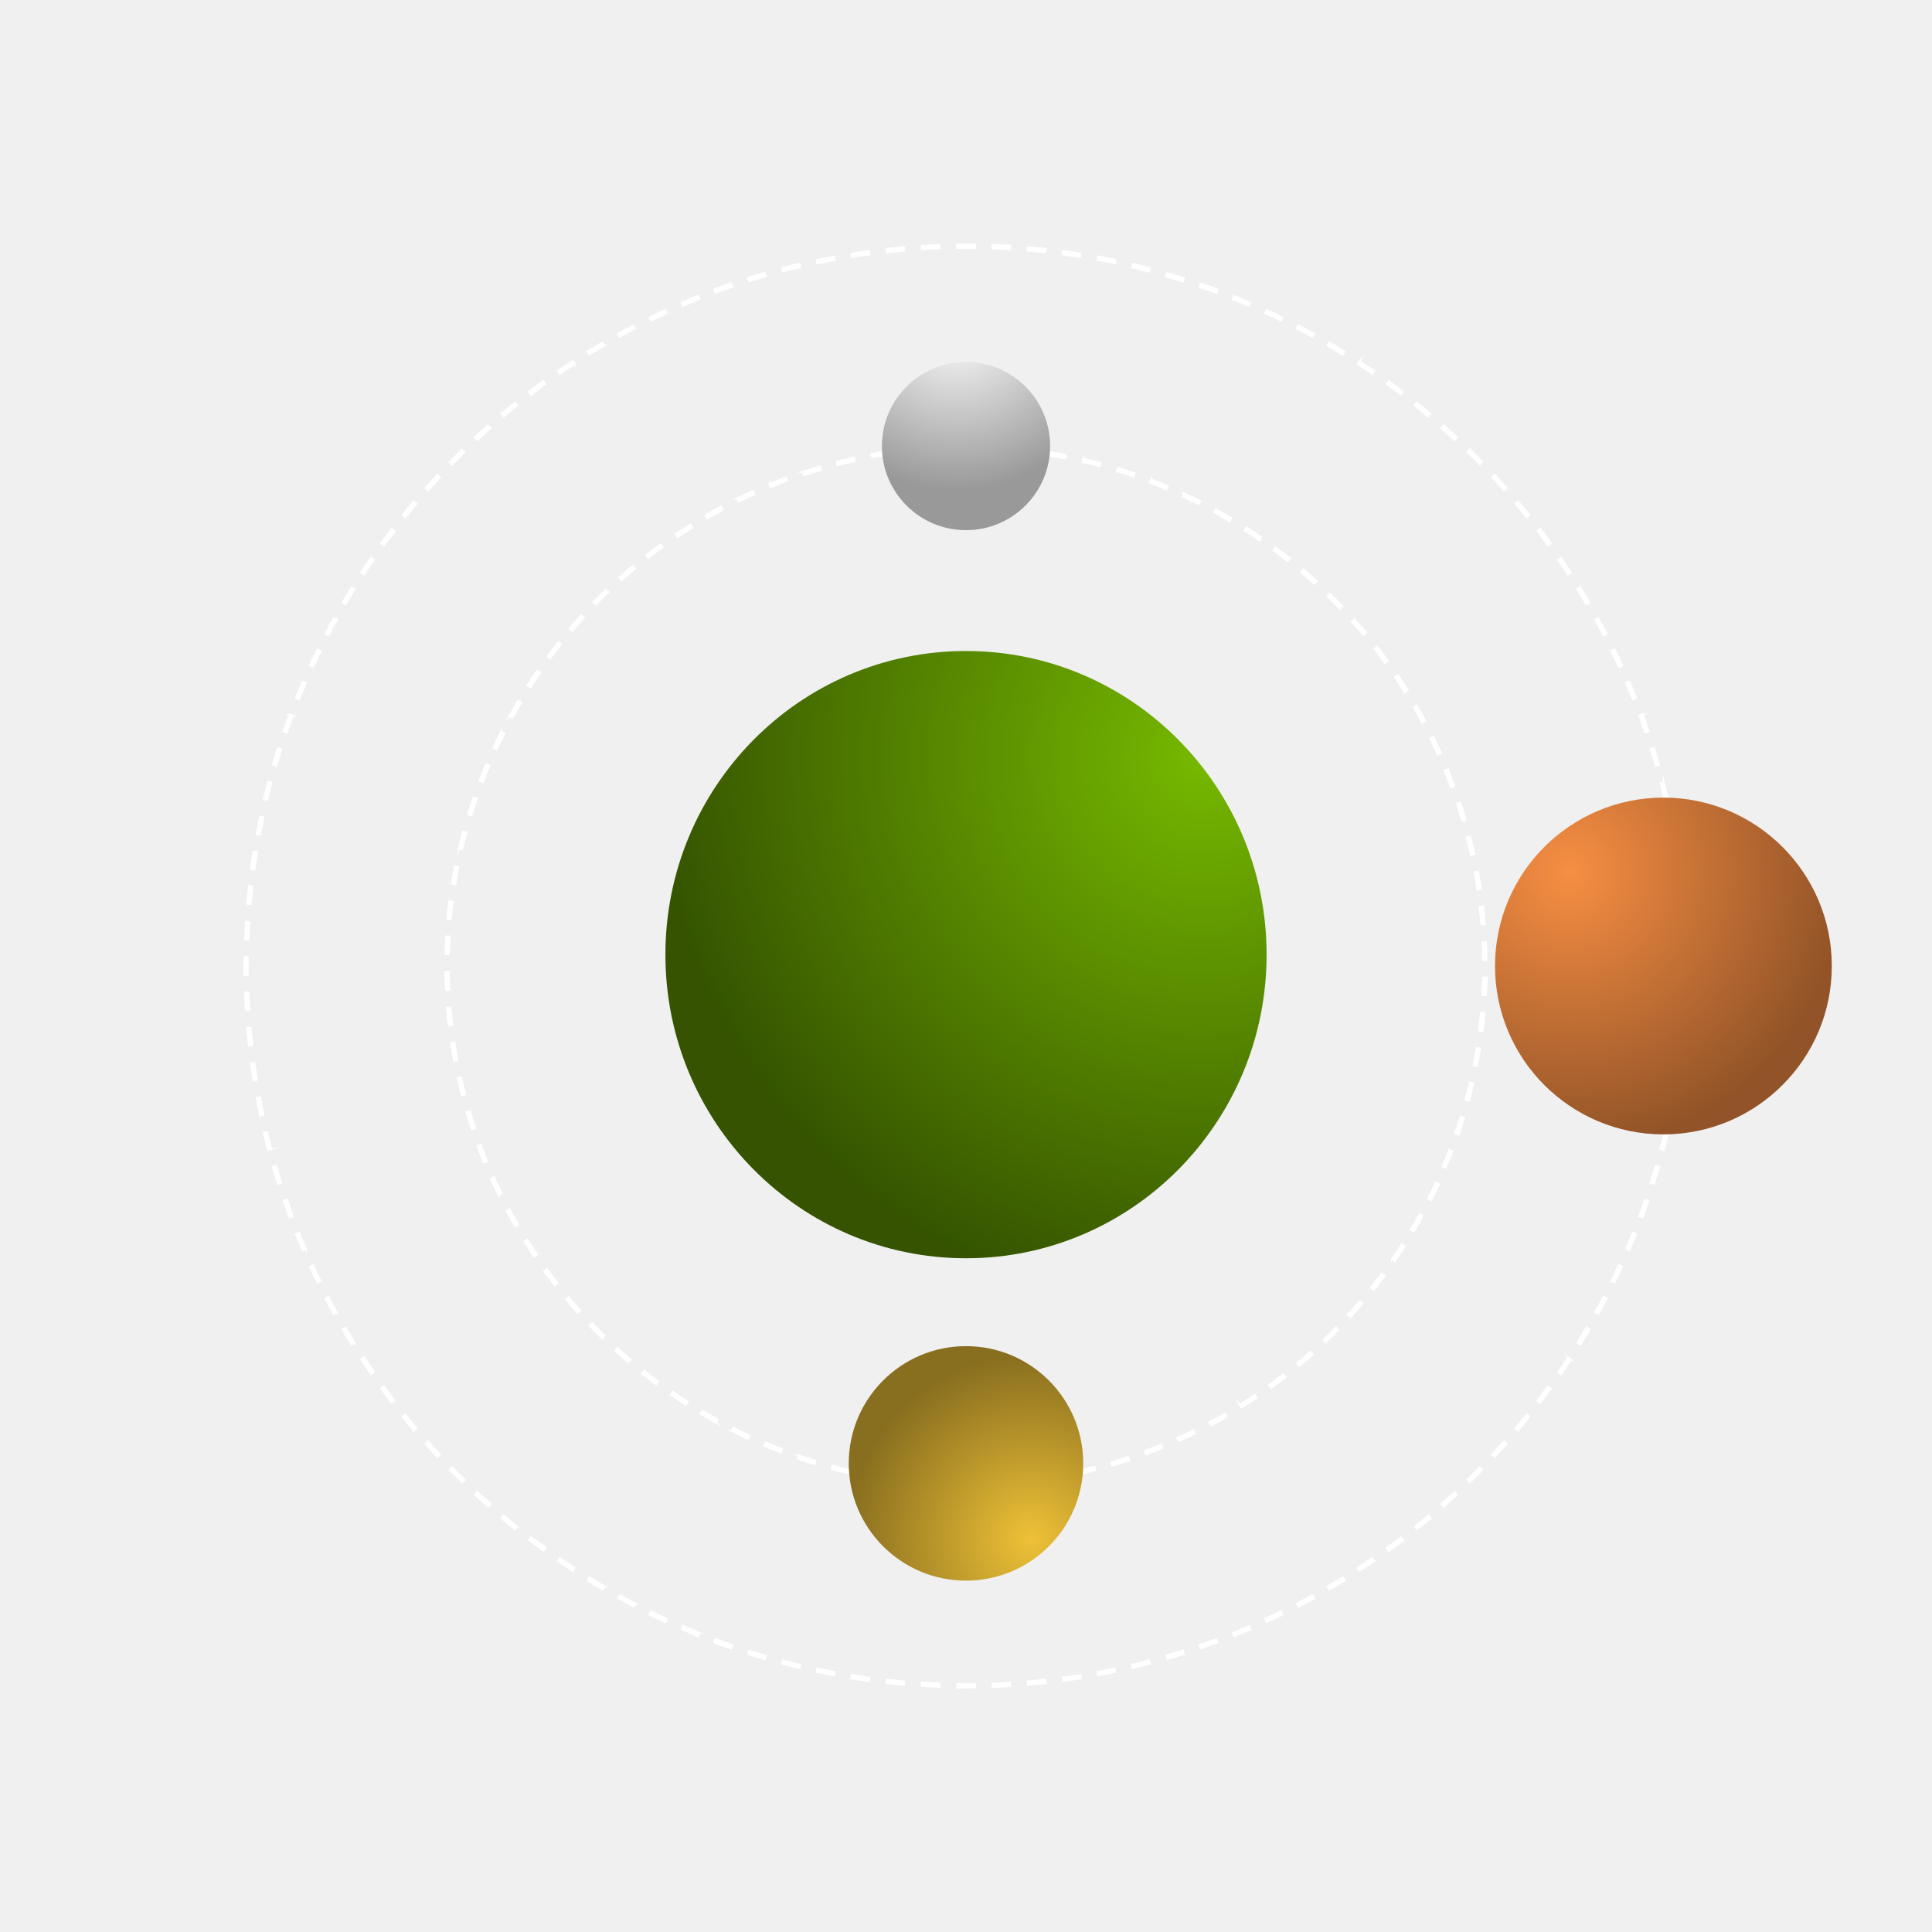
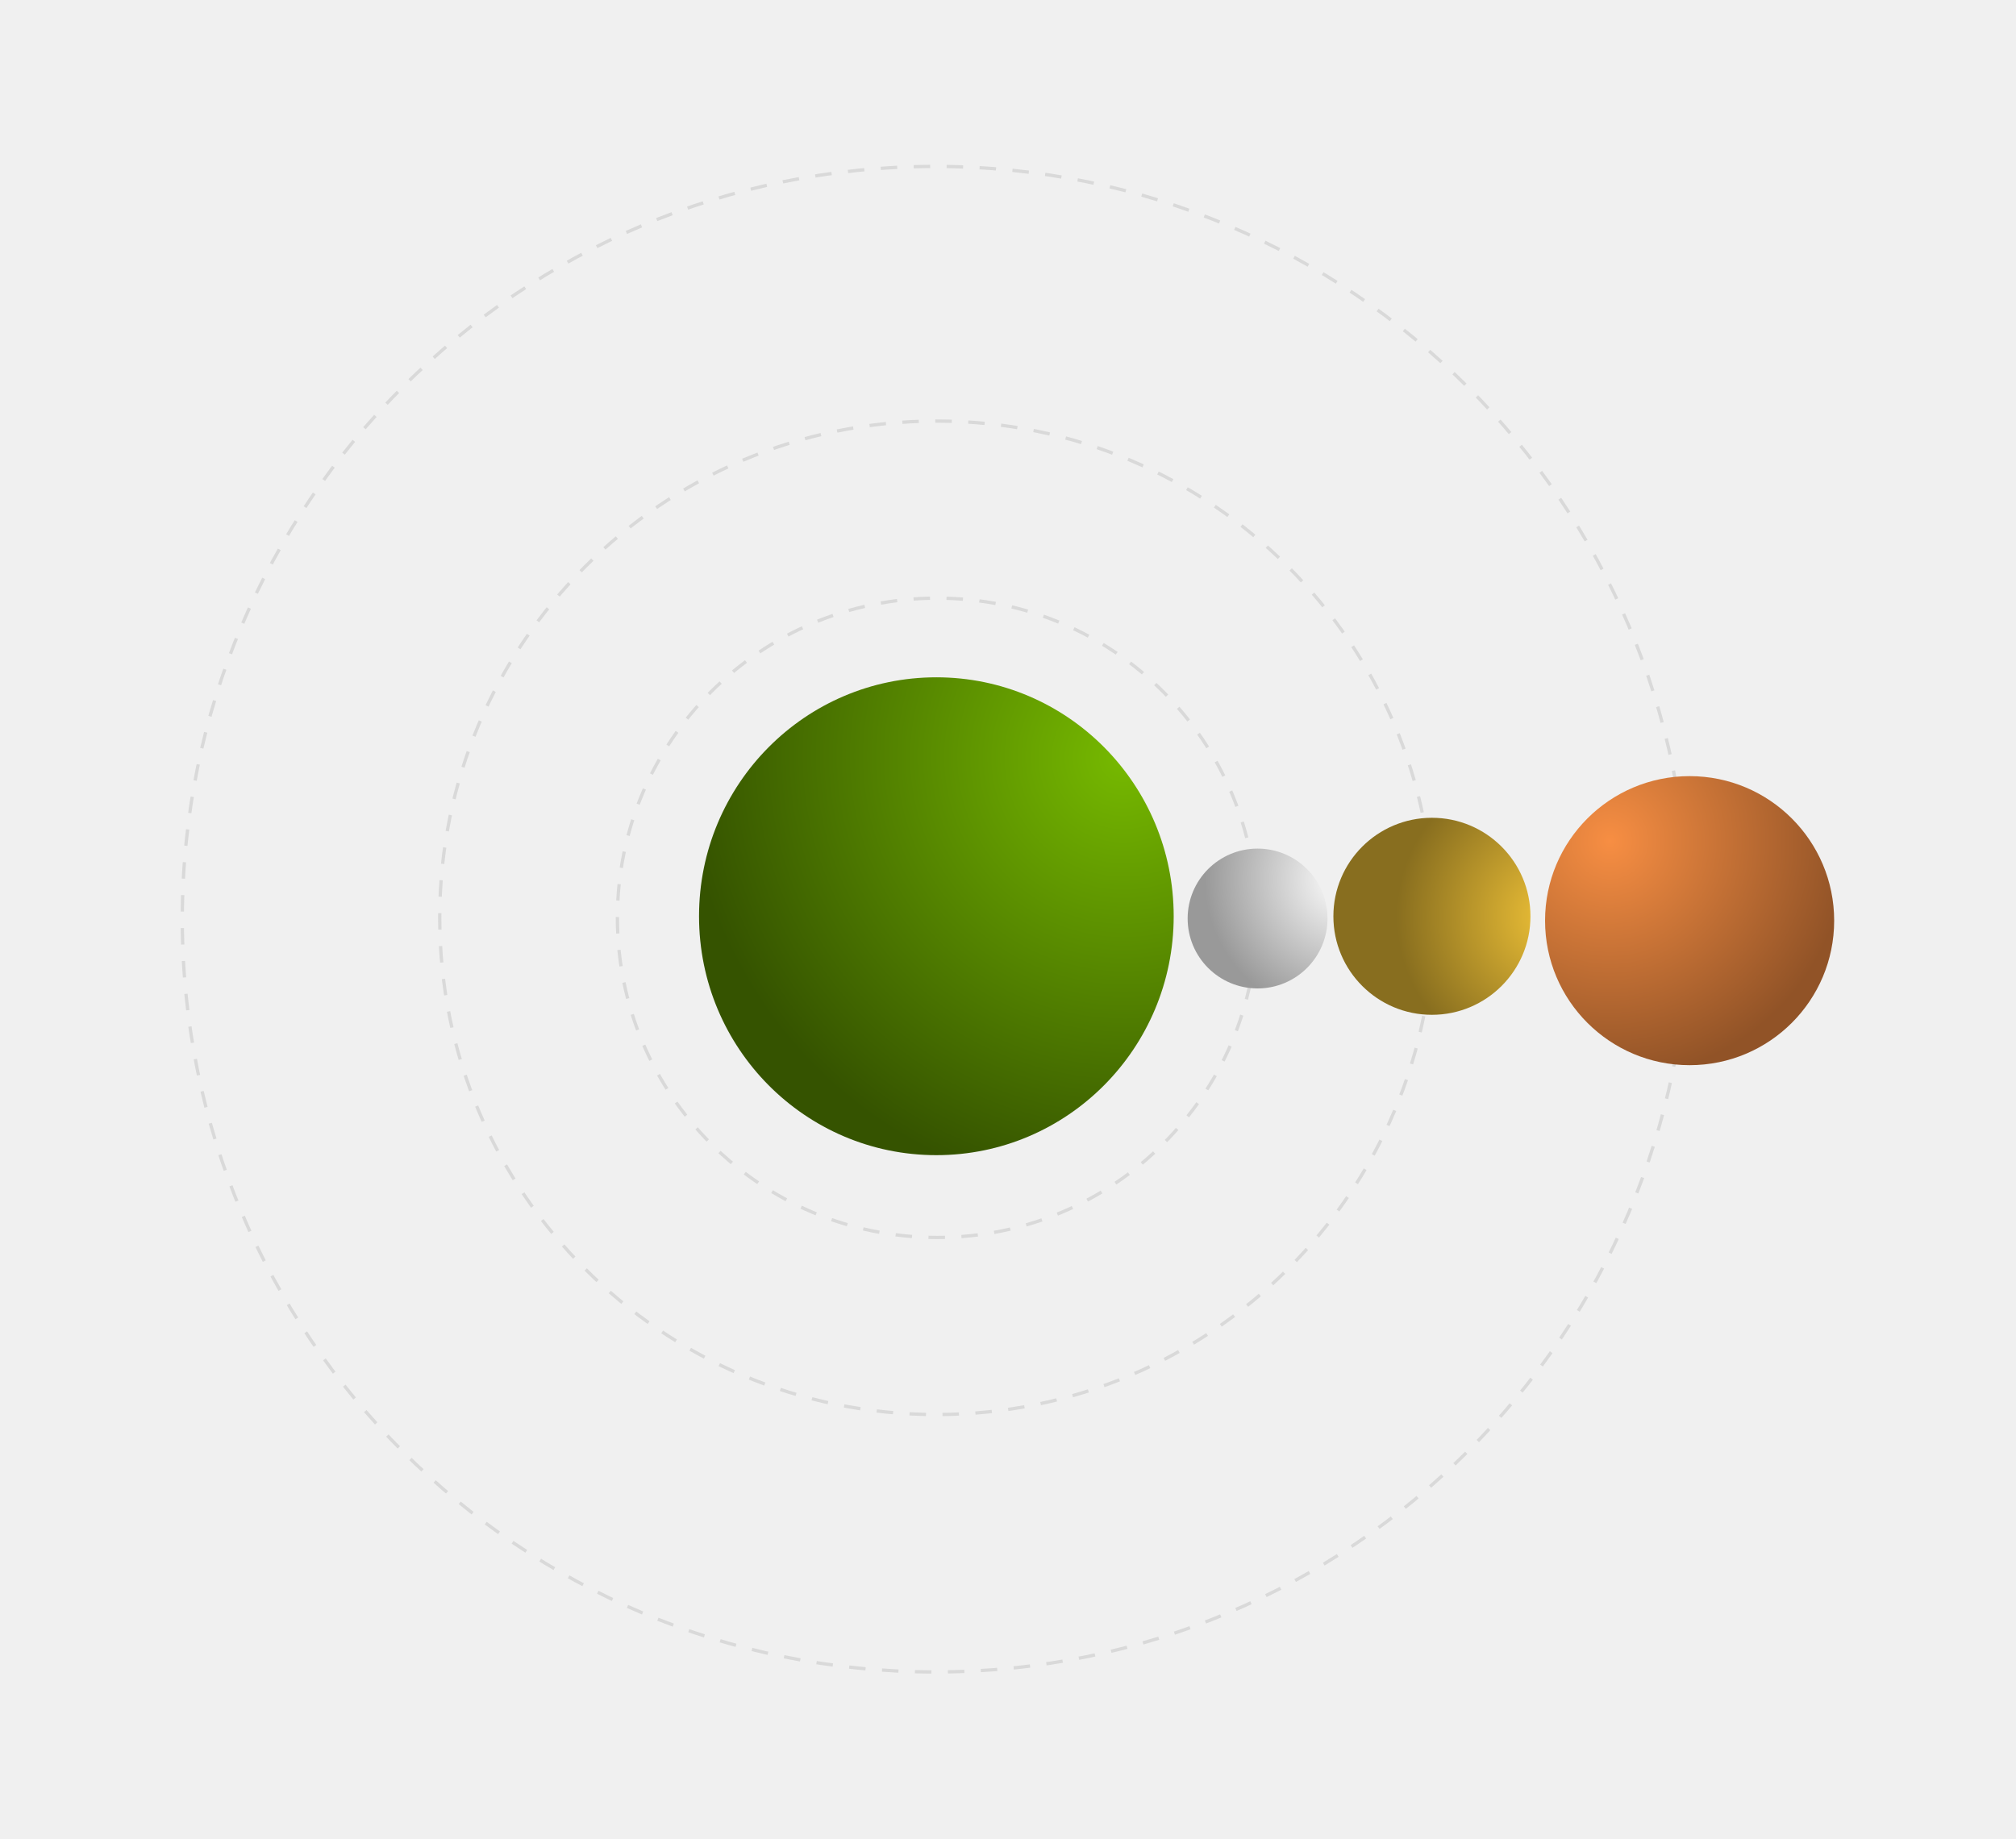
- <svg xmlns="http://www.w3.org/2000/svg" id="Camada_1" data-name="Camada 1" viewBox="0 0 102 102">
+ <svg xmlns="http://www.w3.org/2000/svg" width="502" height="458" viewBox="-50 -50 602 558" fill="none" overflow="visible">
+   <ellipse cx="229.267" cy="228.024" rx="72" ry="72.5" fill="url(#paint0_radial_80_1833)" />
+   <circle cx="229.331" cy="228.5" r="150.732" stroke="#D9D9D9" stroke-dasharray="5 5" />
+   <circle cx="229.5" cy="228.5" r="97" stroke="#D9D9D9" stroke-dasharray="5 5" />
+   <circle cx="228.921" cy="228.921" r="228.421" stroke="#D9D9D9" stroke-dasharray="5 5" />
+   <g>
+     <circle cx="457.786" cy="229.365" r="43.854" fill="url(#paint1_radial_80_1833)" />
+     <animateTransform attributeName="transform" type="rotate" from="360 229.267 228.5" to="0 229.267 228.5" dur="34s" repeatCount="indefinite" />
+   </g>
+   <g>
+     <circle cx="379.607" cy="228.044" r="29.893" fill="url(#paint2_radial_80_1833)" />
+     <animateTransform attributeName="transform" type="rotate" from="0 229.267 228.5" to="360 229.267 228.5" dur="23s" repeatCount="indefinite" />
+   </g>
+   <g>
+     <circle cx="326.715" cy="228.715" r="21.215" fill="url(#paint3_radial_80_1833)" />
+     <animateTransform attributeName="transform" type="rotate" from="360 229.267 228.5" to="0 229.267 228.5" dur="15s" repeatCount="indefinite" />
+   </g>
  <defs>
-     <style>
-       .cls-1 {
-         fill: url(#Gradiente_sem_nome_13);
-       }
- 
-       .cls-2 {
-         fill: url(#Gradiente_sem_nome);
-       }
- 
-       .cls-3 {
-         fill: url(#Gradiente_sem_nome_4);
-       }
- 
-       .cls-4 {
-         fill: url(#Gradiente_sem_nome_3);
-       }
- 
-       .cls-5 {
-         fill: #fff;
-         stroke: #fff;
-         stroke-miterlimit: 10;
-         stroke-width: .1px;
-       }
-     </style>
-     <radialGradient id="Gradiente_sem_nome" data-name="Gradiente sem nome" cx="-917.57" cy="627.54" fx="-917.57" fy="627.54" r="1" gradientTransform="translate(-27981.562 16652.191) rotate(115.0212) scale(29.4869 -29.2999) skewX(.4372)" gradientUnits="userSpaceOnUse">
-       <stop offset="0" stop-color="#76b900" />
+     <radialGradient id="paint0_radial_80_1833" cx="0" cy="0" r="1" gradientTransform="matrix(-56.5714 120.833 -120 -56.9643 285.839 179.691)" gradientUnits="userSpaceOnUse">
+       <stop stop-color="#76B900" />
      <stop offset="1" stop-color="#355300" />
    </radialGradient>
-     <radialGradient id="Gradiente_sem_nome_3" data-name="Gradiente sem nome 3" cx="-959.26" cy="692.55" fx="-959.26" fy="692.55" r="1" gradientTransform="translate(-11443.436 813.5474) rotate(140.528) scale(9.7379 -9.7379)" gradientUnits="userSpaceOnUse">
-       <stop offset="0" stop-color="#eec137" />
-       <stop offset="1" stop-color="#886e1f" />
-     </radialGradient>
-     <radialGradient id="Gradiente_sem_nome_4" data-name="Gradiente sem nome 4" cx="-941.06" cy="706.84" fx="-941.06" fy="706.84" r="1" gradientTransform="translate(-10023.393 2674.459) rotate(128.312) scale(8.8521 -8.8521)" gradientUnits="userSpaceOnUse">
-       <stop offset="0" stop-color="#fff" />
-       <stop offset="1" stop-color="#999" />
-     </radialGradient>
-     <radialGradient id="Gradiente_sem_nome_13" data-name="Gradiente sem nome 13" cx="-865.1" cy="639.96" fx="-865.1" fy="639.96" r="1" gradientTransform="translate(-4504.895 15093.894) rotate(70.4633) scale(14.6194 -14.6194)" gradientUnits="userSpaceOnUse">
-       <stop offset="0" stop-color="#f78e43" />
+     <radialGradient id="paint1_radial_80_1833" cx="0" cy="0" r="1" gradientUnits="userSpaceOnUse" gradientTransform="translate(433.666 205.245) rotate(70.4633) scale(72.1268)">
+       <stop stop-color="#F78E43" />
      <stop offset="1" stop-color="#915327" />
    </radialGradient>
+     <radialGradient id="paint2_radial_80_1833" cx="0" cy="0" r="1" gradientUnits="userSpaceOnUse" gradientTransform="translate(415.906 228.044) rotate(140.528) scale(47.0229)">
+       <stop stop-color="#EEC137" />
+       <stop offset="1" stop-color="#886E1F" />
+     </radialGradient>
+     <radialGradient id="paint3_radial_80_1833" cx="0" cy="0" r="1" gradientUnits="userSpaceOnUse" gradientTransform="translate(352.91 216.775) rotate(128.312) scale(42.2539)">
+       <stop stop-color="white" />
+       <stop offset="1" stop-color="#999999" />
+     </radialGradient>
  </defs>
-   <ellipse class="cls-2" cx="51" cy="50.4" rx="15.87" ry="16.03" />
-   <path class="cls-5" d="M62.86,26.41l.08-.17c.14.07.28.14.42.21l-.08.16c-.14-.07-.28-.14-.42-.21ZM62.51,26.05c.14.07.29.13.43.2l-.08.17c-.14-.07-.28-.13-.42-.2l.08-.17ZM64.91,27.51c-.27-.16-.54-.31-.81-.46l.09-.16c.28.15.55.31.82.47l-.09.16ZM60.77,25.34v-.03c.3.11.59.23.88.35l-.07.17c-.29-.12-.58-.24-.87-.35l.06-.15ZM66.48,28.51c-.26-.18-.51-.35-.78-.51l.1-.16c.26.17.53.34.78.52l-.11.15ZM58.98,24.79l.03-.09c.3.09.59.19.89.29l-.06.17c-.29-.1-.59-.2-.88-.29l.03-.09ZM67.98,29.62c-.24-.19-.49-.38-.74-.57l.06-.07.04-.05v-.02c.27.19.52.38.76.57l-.06.07-.06.07ZM57.19,24.22c.3.07.61.15.91.23v.02s-.02.06-.02.06l-.02.09c-.3-.08-.6-.16-.9-.23l.04-.18ZM69.4,30.83c-.23-.21-.46-.41-.7-.62l.12-.14c.24.2.47.41.7.62l-.12.14ZM55.35,23.86c.31.05.62.1.93.16l-.04.18c-.31-.06-.61-.11-.92-.16l.03-.18ZM70.74,32.13c-.21-.22-.43-.45-.66-.66l.13-.13c.22.22.44.44.66.67l-.13.13ZM53.49,23.62c.31.03.62.06.93.1v.07s-.01.02-.01.02v.09c-.32-.04-.63-.07-.94-.1l.02-.18ZM71.98,33.52c-.2-.24-.4-.47-.61-.71l.14-.12c.21.23.41.47.61.71l-.14.12ZM51.62,23.52c.31,0,.63.02.94.04v.18c-.32-.02-.63-.03-.94-.04v-.18ZM73.12,35c-.18-.25-.37-.5-.56-.75l.15-.11c.19.25.38.5.56.75l-.15.11ZM49.74,23.54c.31-.01.62-.02.94-.03v.09s0,.09,0,.09c-.31,0-.62.01-.93.03v-.19ZM74.16,36.54c-.16-.26-.33-.52-.51-.78l.08-.05.08-.05c.17.26.35.52.51.79l-.16.1ZM47.87,23.69c.31-.04.62-.07.93-.09v.18c-.3.03-.6.06-.91.09l-.02-.18ZM75.09,38.16c-.15-.27-.3-.55-.45-.82l.16-.09c.16.27.31.54.45.82l-.16.09ZM46.01,23.97c.31-.06.62-.11.93-.16l.03.18c-.31.05-.61.1-.92.15l-.03-.18ZM75.91,39.83c-.13-.28-.26-.56-.4-.84l.17-.08c.14.28.27.57.4.85l-.17.07ZM44.18,24.38c.3-.08.61-.15.91-.22l.04.18c-.3.07-.61.14-.91.22l-.05-.18ZM76.61,41.56c-.11-.29-.22-.58-.34-.87l.17-.07c.12.29.23.58.34.88l-.17.06ZM42.38,24.91c.3-.1.59-.19.9-.28l.03.09.03.09c-.3.09-.59.18-.89.28l-.06-.18ZM77.2,43.33c-.09-.3-.18-.59-.28-.89l.18-.06c.1.3.19.6.28.9l-.18.05ZM40.66,25.64l-.04-.09c.29-.12.58-.23.88-.34l.06.17c-.29.11-.58.22-.87.34l-.03-.09ZM77.66,45.13c-.07-.3-.14-.61-.22-.91l.09-.02.09-.02c.08.3.15.61.22.91l-.18.04ZM38.91,26.32c.28-.14.57-.27.85-.4l.08.17c-.28.13-.56.26-.84.4l-.08-.17ZM78,46.97c-.05-.31-.1-.61-.15-.92l.09-.02h0s.09-.02.09-.02c.06.31.11.62.16.92l-.18.03ZM37.25,27.2c.27-.16.54-.31.82-.45l.09.16c-.27.15-.55.3-.82.45l-.09-.16ZM35.66,28.2c.26-.17.52-.35.79-.51l.1.16c-.26.16-.52.33-.78.51l-.1-.15ZM78.21,48.82c-.03-.31-.06-.62-.09-.93l.18-.02c.04.31.07.62.09.93h-.18ZM78.3,50.68c0-.31-.01-.62-.03-.93h.09s0,0,0,0h.09c.01.31.02.62.03.93h-.09s-.09,0-.09,0ZM34.19,29.37l-.06-.07c.25-.19.5-.38.75-.56l.05.07.05.08c-.25.18-.5.37-.75.56l-.06-.07ZM78.26,52.54c.02-.31.03-.62.04-.93h.19c0,.32-.02.63-.04.94h-.09s-.09-.01-.09-.01ZM32.76,30.56l-.06-.07c.23-.21.47-.41.71-.61l.12.14c-.24.2-.47.4-.71.61l-.06-.07ZM78.09,54.4c.04-.31.07-.62.1-.93l.19.02c-.03.31-.06.62-.1.93h-.09s-.09-.02-.09-.02ZM31.4,31.85l-.07-.06c.22-.22.44-.44.67-.66l.13.13c-.22.21-.45.43-.66.65l-.07-.06ZM77.8,56.24c.06-.31.11-.61.16-.92l.18.03c-.05.31-.1.62-.16.93l-.18-.04ZM30.07,33.18c.2-.24.41-.47.62-.7l.14.12c-.21.23-.41.46-.62.7l-.14-.12ZM77.37,58.06c.08-.3.16-.6.23-.9l.18.04c-.07.3-.15.61-.23.91l-.18-.05ZM28.91,34.65c.19-.25.38-.5.57-.75l.14.11c-.19.24-.38.49-.57.74l-.15-.11ZM27.92,36.24l-.08-.05c.17-.26.34-.53.52-.78l.08.05.08.05c-.18.25-.35.51-.51.78l-.08-.05ZM76.83,59.84c.1-.29.2-.59.29-.89l.09.03.09.03c-.09.3-.19.59-.29.89l-.17-.06ZM76.16,61.58c.12-.29.24-.58.35-.87l.17.07c-.11.29-.23.58-.35.87l-.17-.07ZM26.89,37.81c.15-.28.31-.55.47-.82l.16.09c-.16.27-.31.54-.46.81l-.16-.09ZM75.76,62.94c-.07.14-.14.28-.21.42l-.08-.04-.08-.04c.07-.14.14-.28.21-.42.07-.14.13-.28.2-.42l.09.04.08.04c-.07.14-.13.28-.2.43ZM26.46,38.64l.17.08c-.07.14-.14.28-.21.42-.07.14-.13.28-.2.42l-.09-.04-.08-.04c.07-.14.13-.29.2-.43.07-.14.14-.28.21-.42ZM74.49,64.91c.16-.27.31-.54.46-.81l.16.09h0c-.15.28-.31.55-.47.82l-.16-.09ZM25.32,41.22c.11-.29.23-.58.35-.87l.17.07c-.12.29-.24.58-.35.87l-.17-.07ZM73.49,66.48c.18-.26.35-.51.51-.78l.16.1c-.17.26-.34.53-.52.78l-.15-.11ZM24.71,42.99c.09-.3.19-.59.29-.89l.18.06c-.1.29-.2.59-.29.89l-.18-.05ZM72.45,68.04l-.07-.06c.19-.24.38-.49.57-.74l.08.06.07.05c-.19.25-.38.5-.57.75l-.07-.06ZM24.22,44.81c.07-.3.15-.61.23-.91l.09.02h0s.09.02.09.02c-.08.3-.16.6-.23.9l-.09-.02-.09-.02ZM71.17,69.4c.21-.23.41-.46.62-.7l.14.12c-.2.24-.41.47-.62.7l-.14-.13ZM23.86,46.65c.05-.31.1-.62.16-.92l.18.03c-.06.31-.11.61-.16.92l-.18-.03ZM69.87,70.74c.22-.21.44-.43.66-.66l.13.13c-.22.22-.44.44-.67.66l-.13-.14ZM23.62,48.51c.03-.31.06-.62.1-.93l.18.02c-.04.31-.07.62-.1.93l-.18-.02ZM68.48,71.98c.24-.2.47-.4.71-.61l.12.14c-.23.21-.47.41-.71.61l-.12-.14ZM23.52,50.38c0-.31.02-.63.04-.94h.18c-.02.32-.03.63-.04.94h-.19ZM67.11,73.27l-.11-.15c.25-.18.5-.37.75-.56l.11.15c-.08.06-.17.13-.25.19l-.5.37ZM23.54,52.26c-.01-.31-.02-.62-.03-.94h.19c0,.31.01.62.03.93h-.19ZM65.46,74.16c.26-.16.52-.33.78-.51l.1.15c-.26.17-.52.35-.79.51l-.1-.16ZM23.69,54.13c-.04-.31-.06-.62-.09-.93h.09s0,0,0,0h.09c.03.3.06.61.09.92l-.18.02ZM63.89,75.17l-.04-.08c.27-.15.55-.3.82-.45l.09.16c-.27.16-.54.31-.82.45l-.04-.08ZM23.97,55.99c-.06-.31-.11-.62-.16-.92l.09-.02h0s.09-.01.09-.01c.05.31.1.61.15.92l-.18.03ZM62.17,75.91c.28-.13.57-.26.84-.4l.08.17h0c-.28.14-.57.27-.85.4l-.08-.17ZM24.38,57.82c-.08-.3-.15-.61-.22-.91l.18-.04c.07.3.14.61.22.91l-.18.05ZM60.44,76.61c.29-.11.58-.22.87-.34l.07.17c-.29.12-.58.23-.88.34l-.06-.17ZM24.91,59.62c-.1-.3-.19-.6-.28-.9l.18-.05c.09.3.18.6.28.89l-.18.06ZM58.67,77.2c.3-.09.6-.18.89-.28l.06.18c-.3.1-.6.19-.9.28l-.05-.18ZM25.55,61.38c-.12-.29-.23-.58-.34-.88l.17-.06c.11.29.22.58.34.87l-.1.04-.07.03ZM56.91,77.84l-.04-.18c.3-.07.61-.14.91-.22l.05.18c-.3.08-.61.15-.91.22h0ZM26.32,63.09c-.14-.28-.27-.57-.4-.85l.17-.08c.13.28.26.57.4.84l-.17.08ZM55.03,78c.31-.05.61-.1.92-.15l.02.09.02.09c-.31.06-.62.11-.93.16l-.03-.18ZM27.2,64.75c-.16-.27-.31-.54-.45-.82l.16-.09c.15.27.3.55.45.82l-.16.09ZM53.18,78.21c.31-.03.62-.06.93-.09l.02.18c-.31.04-.62.07-.93.09v-.18ZM28.2,66.34c-.17-.26-.34-.52-.51-.79l.16-.1c.16.26.33.52.51.78l-.15.1ZM51.32,78.3c.31,0,.62-.01.93-.03v.19c-.3.01-.62.02-.93.03v-.19ZM29.29,67.86c-.19-.25-.38-.5-.56-.75l.07-.06h0s.08-.05.08-.05c.18.25.37.5.56.75l-.11.08-.04.03ZM49.46,78.26c.31.02.62.03.93.04v.19c-.32,0-.63-.02-.94-.04v-.19ZM30.49,69.31c-.21-.23-.41-.47-.61-.71l.14-.12c.2.24.4.47.61.71l-.07.06-.07.06ZM47.6,78.09c.31.04.62.07.93.1l-.02.19c-.31-.03-.62-.06-.93-.1l.02-.19ZM31.79,70.66c-.22-.22-.44-.44-.66-.67l.13-.13c.21.22.43.44.65.66l-.07.07-.06.07ZM45.76,77.8c.31.06.61.11.92.16l-.03.18c-.31-.05-.62-.1-.92-.16l.04-.18ZM33.18,71.93c-.24-.2-.47-.41-.7-.62l.12-.14c.23.21.46.41.7.62l-.12.14ZM43.92,77.48l.03-.1c.3.08.6.16.9.23l-.02.09-.02.09c-.3-.07-.61-.15-.91-.23l.02-.08ZM34.65,73.09c-.25-.19-.5-.38-.75-.57l.12-.15c.24.19.49.38.74.57l-.06.09-.05.06ZM42.16,76.83c.29.1.59.2.89.29l-.05.18c-.3-.09-.59-.19-.89-.29l.06-.18ZM36.2,74.16c-.26-.17-.53-.34-.78-.52l.05-.08h0s.05-.08.05-.08c.25.18.51.35.78.51l-.1.16ZM40.35,76.33l.07-.17c.29.12.58.24.87.35l-.07.17c-.29-.11-.58-.23-.87-.35h0ZM37.81,75.11c-.28-.15-.55-.31-.82-.47l.09-.16c.27.16.54.31.81.46l-.09.16ZM38.64,75.55l.08-.17c.14.07.28.14.42.21.14.07.28.13.42.2l-.04.09-.04.08c-.14-.07-.28-.13-.43-.2-.14-.07-.28-.14-.42-.21Z" />
-   <path class="cls-5" d="M51,88.91v.19h-.47s0-.19,0-.19c.16,0,.31,0,.47,0ZM51.47,89.09c-.16,0-.31,0-.47,0v-.19c.16,0,.31,0,.47,0v.18ZM49.6,88.88v.09s0,0,0,0v.09c-.32-.01-.63-.03-.94-.05v-.18c.32.02.63.03.94.04ZM53.33,88.93v.09c-.31.02-.62.03-.93.05v-.09s0-.09,0-.09c.31-.01.62-.03.93-.04v.09ZM47.74,88.77l-.02.18c-.31-.03-.62-.06-.93-.09l.02-.18c.31.03.62.06.92.09ZM55.2,88.86c-.31.03-.62.06-.93.09v-.09s-.01-.09-.01-.09c.31-.03.62-.06.92-.09l.02.18ZM45.89,88.57v.09s-.01,0-.01,0v.09c-.32-.04-.63-.09-.94-.14l.03-.18c.31.05.61.09.92.14ZM57.05,88.61c-.31.05-.61.09-.92.14v-.09s-.02-.09-.02-.09c.31-.04.61-.09.92-.14l.03.18ZM44.06,88.27l-.03.18c-.31-.06-.61-.12-.92-.18l.04-.18c.3.06.61.12.91.18ZM58.89,88.27c-.3.06-.61.12-.92.18l-.02-.09-.02-.09c.31-.06.61-.12.91-.18l.04.18ZM42.24,87.89l-.02.09v.05s-.02.04-.02.04c-.3-.07-.61-.15-.91-.23l.05-.18c.3.08.6.15.9.23ZM60.71,87.84c-.3.08-.6.15-.91.23l-.04-.18c.3-.07.6-.15.9-.23l.05.18ZM40.44,87.42l-.03.09h0s-.03.09-.03.09c-.3-.09-.6-.18-.89-.27l.06-.18c.29.09.59.18.89.27ZM62.51,87.32c-.3.09-.59.18-.89.27l-.05-.18c.3-.09.6-.18.89-.27l.05.18ZM38.66,86.86l-.06.18c-.29-.1-.59-.21-.88-.32l.03-.09.03-.09c.29.11.58.21.88.31ZM64.24,86.63l.03.08c-.29.11-.58.21-.88.32l-.06-.18c.29-.1.59-.21.88-.31l.03.09ZM36.92,86.21l-.03.09-.03.08c-.29-.12-.58-.24-.86-.36l.07-.17c.28.12.57.24.86.36ZM65.98,85.94l.04.08c-.29.12-.57.24-.86.36l-.07-.17c.29-.12.57-.23.86-.36l.04.09ZM35.21,85.47l-.08.17c-.28-.13-.56-.26-.84-.4l.08-.17c.28.14.56.27.84.4ZM67.71,85.24c-.28.14-.56.27-.84.4l-.08-.17c.28-.13.56-.26.84-.4l.08.17ZM33.54,84.66l-.08.16c-.28-.14-.55-.29-.82-.44l.04-.08.05-.08c.27.15.54.3.82.44ZM69.37,84.38c-.27.15-.55.3-.82.44l-.04-.08-.04-.08c.28-.14.55-.29.82-.44l.09.16ZM31.91,83.76l-.09.16c-.27-.16-.54-.32-.8-.48l.05-.08.05-.08c.26.16.53.32.8.48ZM70.94,83.36l.05.08c-.26.16-.53.32-.8.48l-.05-.08-.05-.08c.27-.16.53-.32.8-.48l.05.08ZM72.55,82.41c-.26.18-.52.35-.78.52l-.1-.15c.26-.17.52-.34.77-.52l.1.15ZM30.33,82.78l-.1.15c-.26-.17-.52-.34-.78-.52l.11-.15c.26.18.51.35.77.52ZM28.79,81.72l-.05.08-.05.07c-.25-.18-.5-.37-.75-.56l.11-.15c.25.19.5.37.75.55ZM74.07,81.32c-.25.19-.5.37-.75.56l-.11-.15c.25-.18.5-.37.75-.55l.11.15ZM27.31,80.6l-.12.14c-.24-.2-.48-.39-.72-.59l.12-.14c.24.2.48.4.72.59ZM75.53,80.15c-.24.2-.48.4-.72.59l-.11-.14c.24-.19.48-.39.72-.59l.12.14ZM25.89,79.4l-.12.14c-.23-.21-.46-.42-.69-.63l.06-.07.06-.07c.23.21.46.42.69.62ZM76.86,78.84l.06.07c-.23.21-.46.42-.69.63l-.12-.14c.23-.21.46-.41.69-.62l.06.07ZM78.26,77.6c-.22.22-.44.44-.66.66l-.13-.13c.22-.22.44-.44.66-.66l.13.13ZM24.53,78.13l-.13.13c-.22-.22-.44-.44-.66-.66l.13-.13c.22.22.44.44.66.66ZM23.23,76.8l-.07.06-.07.06c-.21-.23-.42-.46-.63-.69l.14-.12c.21.23.41.46.63.69ZM79.47,76.17l.07.06c-.21.23-.42.46-.63.69l-.07-.06-.07-.06c.21-.23.42-.46.62-.69l.07.06ZM21.99,75.41l-.14.12c-.2-.24-.4-.48-.59-.72l.07-.06.07-.06c.19.24.39.48.59.72ZM80.74,74.8c-.19.24-.39.48-.59.72l-.07-.06-.07-.06c.2-.24.4-.48.59-.72l.14.11ZM20.83,73.95l-.15.11c-.19-.25-.38-.5-.56-.75l.15-.11c.18.25.37.5.56.75ZM81.87,73.32c-.18.25-.37.5-.56.75l-.15-.11c.19-.25.37-.5.55-.75l.15.11ZM19.74,72.45l-.15.1c-.18-.26-.35-.52-.52-.78l.08-.05.08-.05c.17.26.34.52.52.77ZM82.86,71.72l.08.05c-.17.26-.34.52-.52.78l-.07-.05-.08-.05c.18-.26.35-.51.52-.77l.08.05ZM18.72,70.89l-.08.05-.08.05c-.16-.26-.32-.53-.48-.8l.16-.09c.16.27.32.53.48.8ZM83.84,70.14l.08.05c-.16.27-.32.54-.48.8l-.08-.05-.08-.05c.16-.26.32-.53.48-.8l.08.05ZM17.78,69.28l-.16.09c-.15-.27-.3-.55-.44-.82l.16-.08c.14.28.29.55.44.82ZM84.82,68.55c-.14.28-.29.55-.44.82l-.08-.04-.08-.05c.15-.27.3-.54.44-.82l.16.08ZM16.93,67.63l-.17.08c-.14-.28-.27-.56-.4-.84l.17-.08c.13.28.26.56.4.84ZM85.64,66.87c-.13.28-.26.57-.4.84l-.17-.08c.14-.28.27-.56.4-.84l.17.08ZM16.15,65.94l-.09.04-.08.04c-.12-.29-.24-.57-.36-.86l.17-.07c.12.29.23.57.36.86ZM86.38,65.15c-.12.29-.24.58-.36.86l-.08-.04-.09-.04c.12-.28.24-.57.36-.86l.17.07ZM15.46,64.21l-.17.06c-.11-.29-.21-.58-.32-.88l.09-.03.09-.03c.1.29.21.59.31.88ZM87.03,63.4c-.1.29-.21.59-.32.88l-.17-.06c.11-.29.21-.58.31-.88l.18.06ZM14.85,62.45l-.18.05c-.09-.3-.18-.59-.27-.89l.18-.05c.09.3.18.6.27.89ZM87.59,61.61c-.09.3-.18.6-.27.89l-.18-.05c.09-.29.18-.59.27-.89l.18.05ZM14.33,60.66l-.18.05c-.08-.3-.15-.6-.23-.91l.09-.02.09-.02c.07.3.15.6.22.9ZM87.98,59.78l.09.02c-.07.3-.15.61-.23.91l-.18-.05c.08-.3.15-.6.23-.9l.09.02ZM13.91,58.85l-.18.04c-.06-.3-.12-.61-.18-.92l.09-.02.09-.02c.06.31.12.61.18.91ZM88.36,57.96l.09.02c-.06.31-.12.61-.18.92l-.18-.04c.06-.3.12-.61.18-.91l.09.02ZM13.57,57.02l-.18.03c-.05-.31-.09-.61-.14-.92h.09s.09-.02.09-.02c.04.31.09.61.14.92ZM88.66,56.12h.09c-.04.32-.09.63-.14.94l-.18-.03c.05-.31.09-.61.14-.92h.09ZM13.32,55.18l-.18.02c-.03-.31-.06-.62-.09-.93h.09s.09-.01.09-.01c.03.31.06.62.09.92ZM88.86,54.26h.09c-.03.32-.06.63-.09.94l-.18-.02c.03-.31.06-.62.09-.92h.09ZM13.16,53.33h-.09s0,0,0,0h-.09c-.02-.31-.03-.62-.04-.93h.09s.09,0,.09,0c.01.31.03.62.05.93ZM89.07,52.4c-.01.31-.03.62-.05.93h-.09s-.09-.01-.09-.01c.02-.31.03-.62.04-.93h.18ZM12.9,51c0-.16,0-.31,0-.47h.18c0,.16,0,.31,0,.47,0,.16,0,.31,0,.47h-.18c0-.15,0-.31,0-.47ZM89.09,51.47h-.18c0-.16,0-.31,0-.47s0-.31,0-.47h.09s.09,0,.09,0c0,.16,0,.31,0,.47v.47ZM13.16,48.67c-.02.31-.03.62-.04.93h-.09s-.09,0-.09,0c.01-.31.03-.62.04-.93h.18ZM89.02,48.66c.02.31.03.62.05.93h-.09s0,0,0,0h-.09c-.01-.31-.03-.62-.04-.92h.18ZM13.32,46.82c-.03.31-.06.62-.09.92l-.18-.02c.03-.31.06-.62.09-.93l.18.02ZM88.86,46.8c.03.31.06.62.09.93l-.18.02c-.03-.31-.06-.62-.09-.92l.18-.02ZM13.57,44.98c-.05.31-.09.61-.14.92h-.09s-.09-.02-.09-.02c.04-.31.09-.62.14-.92l.18.03ZM88.61,44.95c.05.31.09.61.14.92h-.09s0,.01,0,.01h-.09c-.04-.29-.09-.6-.14-.91l.18-.03ZM13.82,43.13l.09.02c-.06.3-.12.61-.18.91l-.18-.03c.06-.31.12-.61.18-.92l.09.02ZM88.27,43.11c.06.3.12.61.18.92l-.18.03c-.06-.3-.12-.61-.18-.91l.09-.02.09-.02ZM14.24,41.31l.09.02c-.08.3-.15.6-.22.9l-.09-.02-.09-.02c.07-.3.15-.61.23-.91l.09.02ZM87.84,41.29c.08.3.15.6.23.91l-.09.02h0s-.09.02-.09.02c-.07-.3-.15-.6-.23-.9l.09-.02.09-.02ZM14.85,39.55c-.09.29-.18.59-.27.89l-.09-.03-.09-.03c.09-.3.18-.6.27-.89l.18.06ZM87.32,39.49c.09.3.18.59.27.89l-.09.03h0s-.09.03-.09.03c-.09-.3-.18-.59-.27-.89l.09-.03.09-.03ZM15.37,37.76l.09.03c-.11.29-.21.58-.31.88l-.18-.06c.1-.29.21-.59.32-.88l.09.03ZM86.72,37.72c.11.29.21.58.32.88l-.18.06c-.1-.29-.21-.59-.31-.88l.09-.03.09-.03ZM16.15,36.06c-.12.28-.24.57-.36.86l-.17-.07c.12-.29.24-.58.36-.86l.17.07ZM86.02,35.99c.12.29.24.57.36.86l-.17.07c-.12-.29-.23-.57-.36-.86l.17-.07ZM16.93,34.37c-.14.28-.27.56-.4.84l-.17-.08c.13-.28.26-.56.4-.84l.17.08ZM85.24,34.29c.14.28.27.56.4.84l-.17.08c-.13-.28-.26-.56-.4-.84l.17-.08ZM84.38,32.63c.15.27.3.55.44.82l-.16.09c-.14-.28-.29-.55-.44-.82l.08-.05.08-.04ZM17.78,32.72c-.15.27-.3.54-.44.82l-.16-.08c.14-.28.29-.55.44-.82l.16.09ZM18.64,31.06l.08.05c-.16.26-.32.53-.48.8l-.16-.09c.16-.27.32-.54.48-.8l.08.05ZM83.43,31.01c.16.27.32.53.48.8l-.16.09c-.16-.27-.32-.53-.48-.8l.16-.1ZM19.74,29.55c-.18.26-.35.51-.52.77l-.16-.1c.17-.26.34-.52.52-.78l.15.11ZM82.41,29.45c.18.26.35.52.52.78l-.15.1c-.17-.26-.34-.52-.52-.77l.08-.05.07-.05ZM20.83,28.05c-.19.25-.37.5-.56.75l-.15-.11c.18-.25.37-.5.56-.75l.15.11ZM81.32,27.93c.19.25.38.5.56.75l-.15.11c-.18-.25-.37-.5-.55-.75l.07-.06.07-.06ZM21.99,26.59c-.2.24-.4.48-.59.72l-.14-.12c.2-.24.39-.48.59-.72l.14.12ZM80.15,26.47c.2.24.4.48.59.72l-.14.12c-.19-.24-.39-.48-.59-.72l.14-.12ZM23.16,25.14l.07.06c-.21.23-.42.46-.63.69l-.14-.12c.21-.23.42-.46.63-.69l.07.06ZM78.91,25.07c.21.23.42.46.63.69l-.14.12c-.21-.23-.41-.46-.62-.69l.07-.06.07-.06ZM24.46,23.8l.06.07c-.22.22-.44.44-.66.66l-.13-.13c.22-.22.44-.44.66-.66l.06.06ZM77.6,23.73c.22.22.44.44.66.66l-.13.13c-.22-.22-.44-.44-.66-.66l.13-.13ZM25.89,22.6c-.23.21-.46.41-.69.63l-.13-.14c.23-.21.46-.42.69-.63l.12.14ZM76.23,22.46c.23.21.46.42.69.63l-.13.14c-.23-.21-.46-.42-.69-.63l.12-.14ZM27.31,21.4c-.24.19-.48.39-.72.59l-.12-.14c.24-.2.48-.4.72-.59l.12.14ZM74.8,21.26c.24.19.48.39.72.59l-.12.14c-.24-.2-.48-.4-.72-.59l.11-.14ZM28.79,20.27c-.25.18-.5.37-.75.56l-.11-.15c.25-.19.5-.38.75-.56l.11.15ZM73.32,20.12c.25.18.5.37.75.56l-.11.15c-.25-.19-.5-.37-.75-.56l.11-.15ZM30.33,19.22c-.26.17-.52.34-.77.52l-.11-.15c.26-.18.52-.35.78-.52l.1.16ZM71.77,19.07c.26.17.52.34.78.52l-.1.15c-.26-.18-.51-.35-.77-.52l.1-.16ZM31.91,18.24c-.27.16-.53.32-.8.48l-.1-.16c.27-.16.53-.32.8-.48l.09.16ZM70.18,18.08c.27.16.54.32.8.48l-.05.08h0s-.05.08-.05.08c-.26-.16-.53-.32-.8-.48l.09-.16ZM33.54,17.34c-.28.14-.55.29-.82.44l-.09-.16c.27-.15.55-.3.82-.44l.09.16ZM68.55,17.18c.28.14.55.29.82.44l-.09.16c-.27-.15-.54-.3-.82-.44l.08-.16ZM35.21,16.53c-.28.13-.56.26-.84.4l-.08-.17c.28-.14.56-.27.84-.4l.08.17ZM66.87,16.36c.28.13.57.26.84.4l-.08.17c-.28-.14-.56-.27-.84-.4l.08-.17ZM36.92,15.79c-.29.12-.57.23-.86.36l-.07-.17c.29-.12.57-.24.86-.36l.07.17ZM65.15,15.62c.29.12.58.24.86.36l-.07.17c-.28-.12-.57-.24-.86-.36l.07-.17ZM38.66,15.14c-.29.1-.59.21-.88.31l-.06-.17c.29-.11.58-.21.88-.32l.06.18ZM63.4,14.97c.29.1.59.21.88.32l-.06.17c-.29-.11-.58-.21-.88-.31l.03-.09.03-.09ZM40.41,14.49l.03.09c-.3.09-.59.18-.89.27l-.06-.18c.3-.09.59-.18.89-.27l.03.09ZM61.61,14.41c.3.09.6.18.89.27l-.05.18c-.29-.09-.59-.18-.89-.27l.05-.18ZM42.22,14.02l.02.09c-.3.07-.6.15-.9.22l-.02-.09-.02-.09c.3-.08.6-.15.91-.23l.02.09ZM59.81,13.93c.3.07.61.15.91.23l-.05.18c-.3-.08-.6-.15-.9-.22l.04-.18ZM44.06,13.73c-.31.06-.61.12-.91.18l-.04-.18c.3-.06.61-.12.92-.18l.03.18ZM57.98,13.54c.31.06.61.12.92.18l-.04.18c-.3-.06-.61-.12-.91-.18l.03-.18ZM45.88,13.29l.02.14c-.31.04-.61.09-.92.14l-.03-.18c.31-.05.61-.09.92-.14v.04ZM56.13,13.25c.31.04.62.09.92.14l-.03.18c-.31-.05-.61-.09-.92-.14l.02-.18ZM47.74,13.23c-.31.03-.62.06-.92.09l-.02-.18c.31-.03.62-.06.93-.09l.02.18ZM54.27,13.05c.31.03.62.06.93.09l-.02.18c-.31-.03-.62-.06-.92-.09v-.1s.01-.09.01-.09ZM49.6,13.02v.09c-.31.01-.62.03-.93.05v-.18c.3-.02.61-.03.92-.04v.09ZM52.4,12.93c.31.01.62.03.93.04v.07s-.01.12-.01.12c-.31-.02-.62-.03-.93-.04v-.18ZM51.47,12.91v.18c-.16,0-.31,0-.47,0-.16,0-.31,0-.47,0v-.14s0-.04,0-.04c.16,0,.31,0,.47,0,.16,0,.31,0,.47,0Z" />
-   <g>
-     <circle class="cls-4" cx="51" cy="77.26" r="6.19" />
-     <circle class="cls-3" cx="51" cy="23.55" r="4.44" />
-     <animateTransform attributeName="transform" type="rotate" from="0 51 51" to="360 51 51" dur="18s" repeatCount="indefinite" />
-   </g>
-   <g>
-     <circle class="cls-1" cx="87.82" cy="51" r="8.89" />
-     <animateTransform attributeName="transform" type="rotate" from="360 51 51" to="0 51 51" dur="30s" repeatCount="indefinite" />
-   </g>
</svg>
